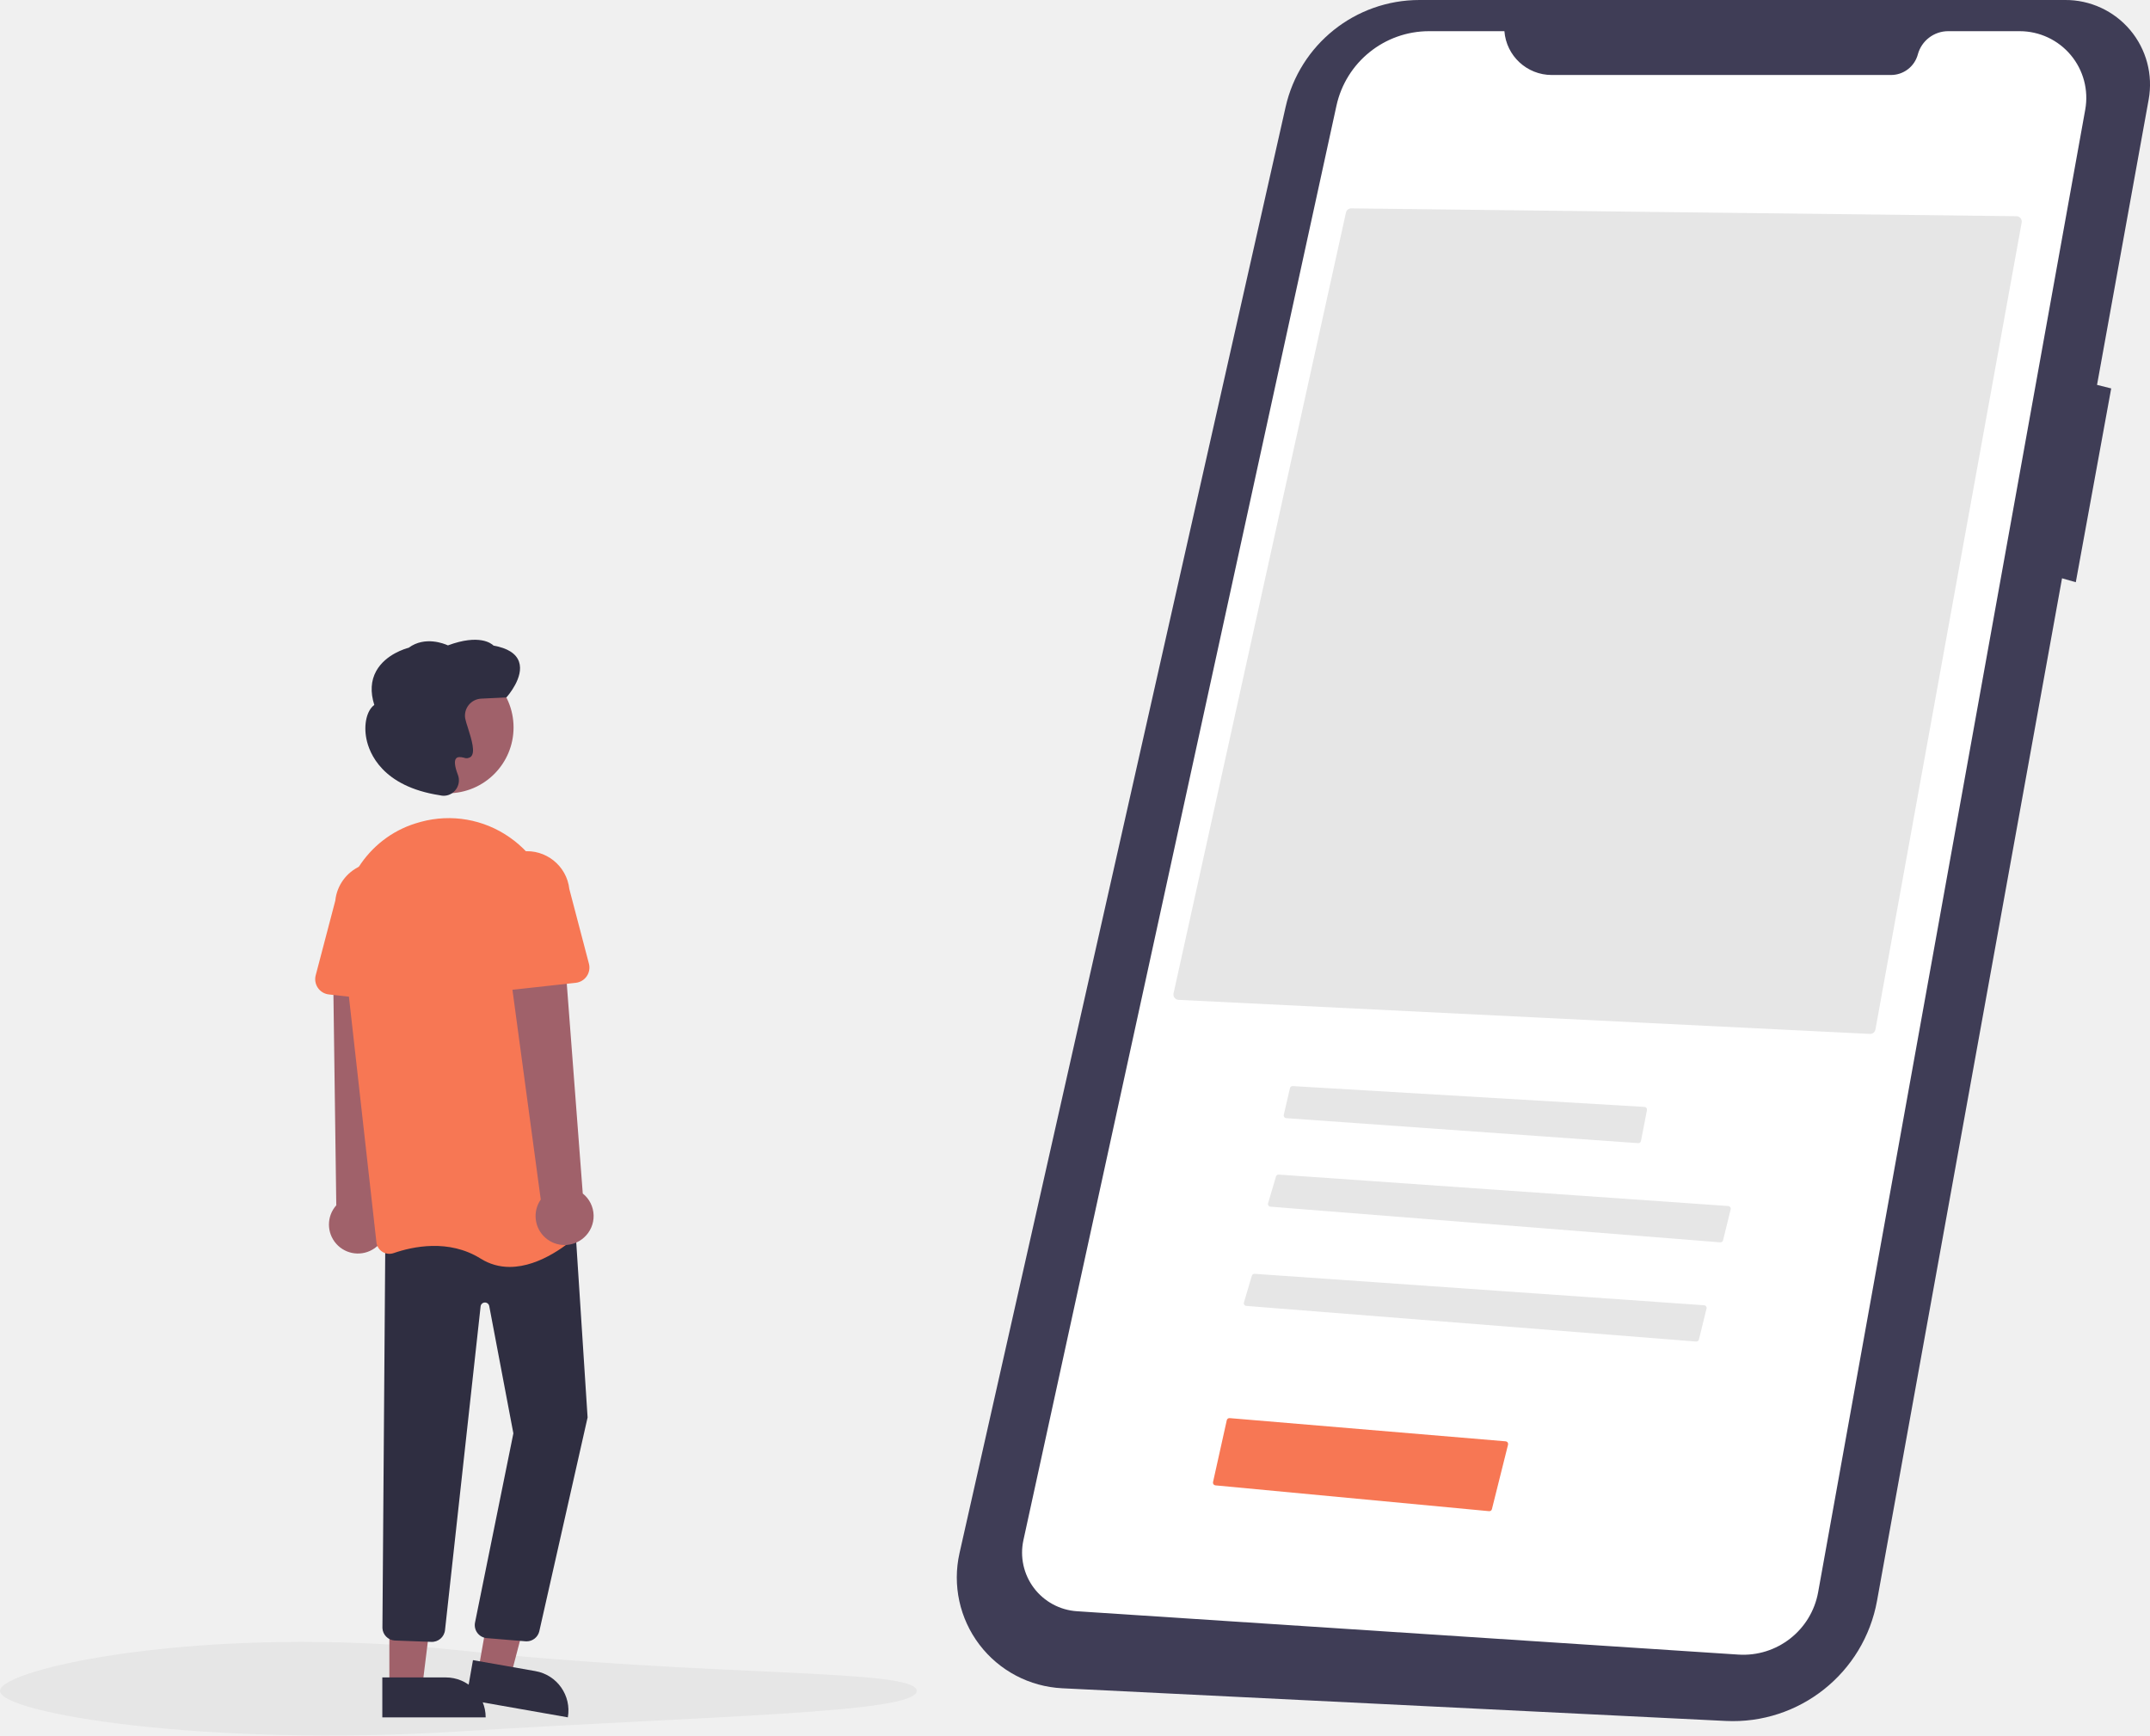
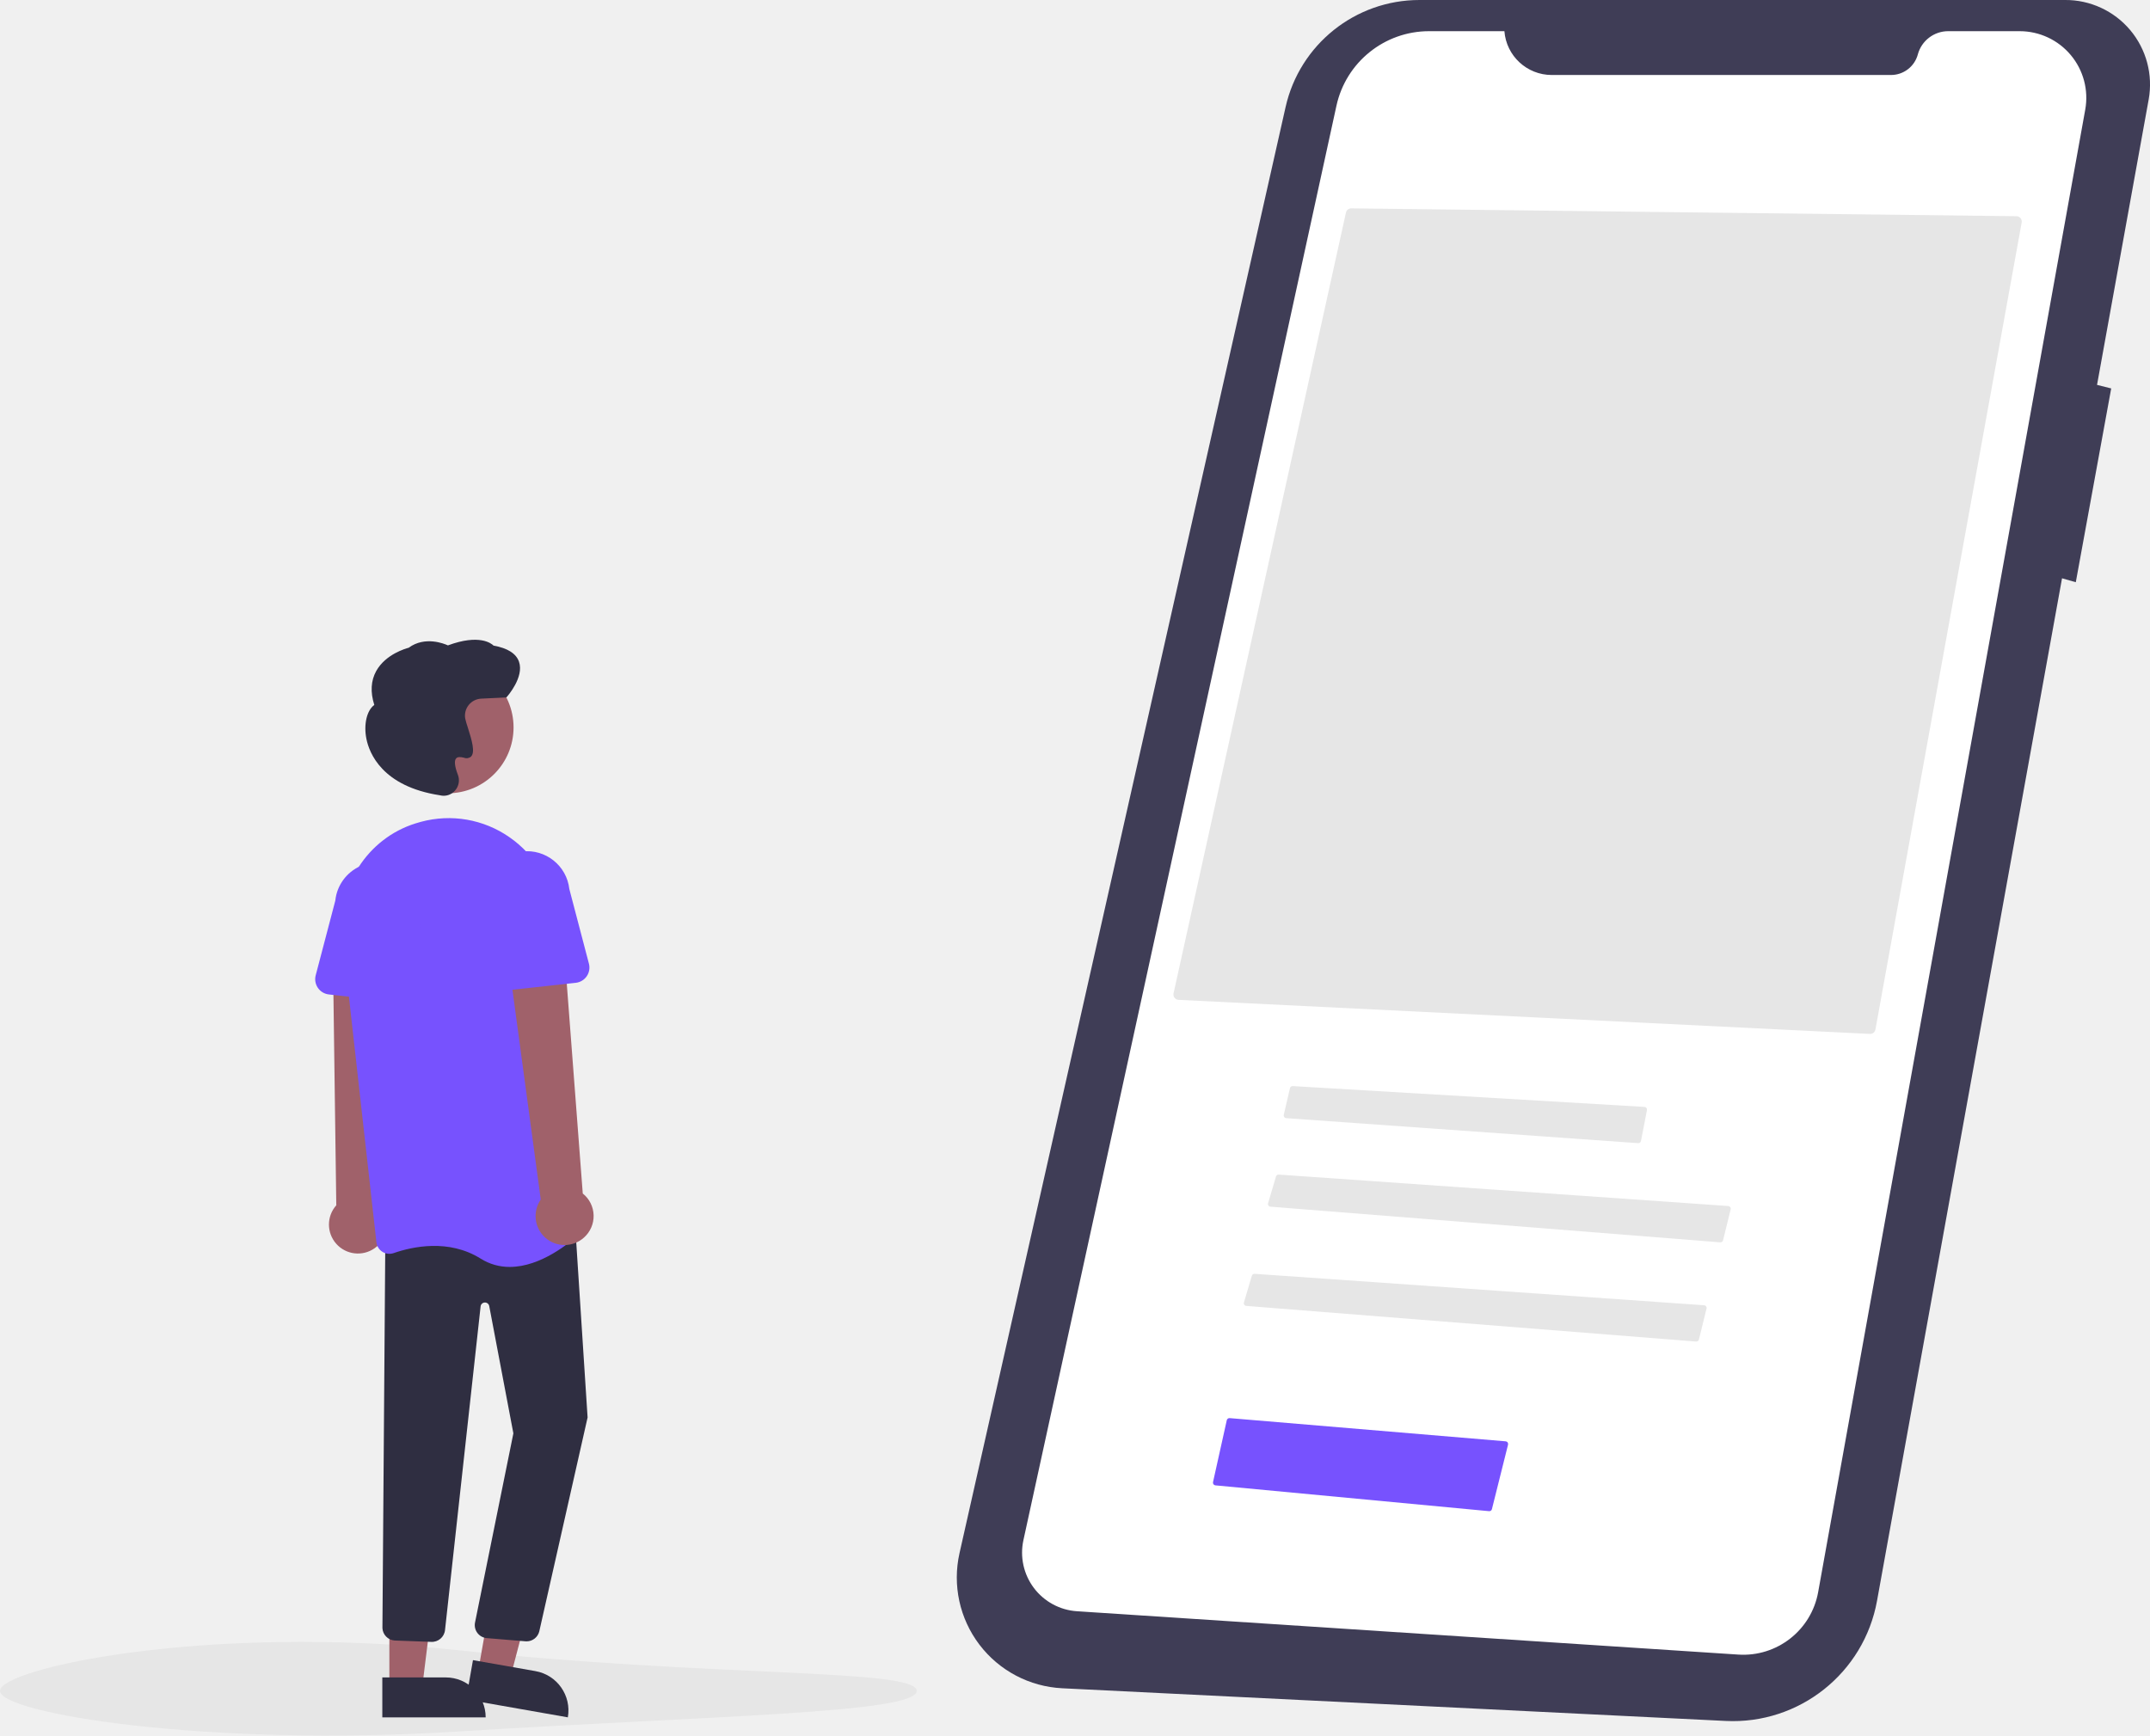
<svg xmlns="http://www.w3.org/2000/svg" width="801.575" height="647.182" viewBox="0 0 801.575 647.182">
  <g id="Group_6" data-name="Group 6" transform="translate(-231.222 -125)">
-     <path id="Path_80-141" data-name="Path 80" d="M1001.142,124.77H760.527a51.15,51.15,0,0,0-49.9,39.9L589.051,703.938a41.34,41.34,0,0,0,38.294,50.382L874.7,766.507a54.615,54.615,0,0,0,56.43-44.828L1000.1,340.412l5.131,1.466,13.2-72.265-5.281-1.32,19.251-106.426a31.493,31.493,0,0,0-31.25-37.1Z" transform="translate(-0.099 0.231)" fill="#3f3d56" />
-     <path id="Path_81-142" data-name="Path 81" d="M792.2,136.395H764.116a35.349,35.349,0,0,0-34.536,27.813l-116.7,534.868A21.9,21.9,0,0,0,632.849,725.6L879.4,741.76a28.367,28.367,0,0,0,29.773-23.277l99.58-552.838a24.846,24.846,0,0,0-24.452-29.25H957.658a11.726,11.726,0,0,0-11.323,8.677h0a10.352,10.352,0,0,1-10,7.661H809.847A17.7,17.7,0,0,1,792.2,136.395Z" transform="translate(-0.099 0.231)" fill="#fff" />
-     <path id="Path_93-143" data-name="Path 93" d="M928.494,510.313a2,2,0,0,0,2.036-1.638l54.523-300.917a2.021,2.021,0,0,0-.417-1.632,1.962,1.962,0,0,0-1.5-.729l-248.059-2.93h-.023a1.988,1.988,0,0,0-1.925,1.562L668.853,495.179a2.021,2.021,0,0,0,.356,1.648,1.964,1.964,0,0,0,1.473.785Z" transform="translate(-0.099 0.231)" fill="#e6e6e6" />
-     <path id="Path_94-144" data-name="Path 94" d="M713.229,529.535a1,1,0,0,0-.973.773l-2.323,9.956a1,1,0,0,0,.9,1.225l131.23,9.327a1.009,1.009,0,0,0,1.053-.807l2.234-11.519a1,1,0,0,0-.922-1.188L713.29,529.537Z" transform="translate(-0.099 0.465)" fill="#e6e6e6" />
-     <path id="Path_95-145" data-name="Path 95" d="M872.666,587.808a1,1,0,0,0,1.051-.758l2.844-11.543a1,1,0,0,0-.9-1.237L708.072,562.549a.989.989,0,0,0-1.029.713l-2.955,9.975a1,1,0,0,0,.878,1.28Z" transform="translate(-0.099 0.454)" fill="#e6e6e6" />
-     <path id="Path_96-146" data-name="Path 96" d="M863.666,624.808a1,1,0,0,0,1.051-.758l2.844-11.543a1,1,0,0,0-.9-1.237L699.072,599.549a.989.989,0,0,0-1.029.713l-2.955,9.975a1,1,0,0,0,.878,1.28Z" transform="translate(-0.099 0.454)" fill="#e6e6e6" />
-     <path id="Path_79-147" data-name="Path 79" d="M508.877,752.008c0,8.369-76.605,9.26-170.889,15.153-94.2,5.887-170.889-6.784-170.889-15.153s77.047-25.207,170.889-15.153C432.272,746.957,508.877,743.639,508.877,752.008Z" transform="translate(64.123 3.512)" fill="#e6e6e6" />
-     <path id="Path_97-148" data-name="Path 97" d="M786.481,688.283a.989.989,0,0,0,1.064-.754l6.013-24.051a1,1,0,0,0-.886-1.24l-102.916-8.656a1.018,1.018,0,0,0-1.06.779l-5.129,23.083a1,1,0,0,0,.883,1.213Z" transform="translate(-0.099 0.231)" fill="#f77754" />
-     <path id="Path_111-149" data-name="Path 111" d="M315.09,570.537a10.743,10.743,0,0,0,1.582-16.4l4.167-93.018L299.624,463.5l1.233,90.985a10.8,10.8,0,0,0,14.234,16.048Z" transform="translate(55.741 19.97)" fill="#a0616a" />
-     <path id="Path_112-150" data-name="Path 112" d="M69.534,574.966l12.075,2.123,11.934-45.564-15.821-3.133Z" transform="translate(340 173)" fill="#a0616a" />
-     <path id="Path_113-151" data-name="Path 113" d="M350.232,727.314h38.531V742.2H365.119a14.887,14.887,0,0,1-14.887-14.887Z" transform="translate(661.936 1542.365) rotate(-170.029)" fill="#2f2e41" />
-     <path id="Path_114-152" data-name="Path 114" d="M36.392,581.01h12.26l5.832-47.288H36.39Z" transform="translate(340 173)" fill="#a0616a" />
-     <path id="Path_115-153" data-name="Path 115" d="M318.024,730.536h38.531v14.887H332.911a14.887,14.887,0,0,1-14.887-14.887h0Z" transform="translate(730.354 1495.915) rotate(179.997)" fill="#2f2e41" />
-     <path id="Path_116-154" data-name="Path 116" d="M371.8,717.09a4.735,4.735,0,0,1-.572-.034l-14.43-1.187a4.881,4.881,0,0,1-4.243-5.659l14.325-70.681-9-47.474a1.627,1.627,0,0,0-3.219.16L341.4,712.842a4.924,4.924,0,0,1-5.21,4.437l-13.595-.506a4.888,4.888,0,0,1-4.536-4.631l1.086-145.768,70.481-8.81,4.924,76.041-.02.081-17.991,79.675A4.886,4.886,0,0,1,371.8,717.09Z" transform="translate(55.741 19.97)" fill="#2f2e41" />
+     <path id="Path_80-101" data-name="Path 80" d="M1001.142,124.77H760.527a51.15,51.15,0,0,0-49.9,39.9L589.051,703.938a41.34,41.34,0,0,0,38.294,50.382L874.7,766.507a54.615,54.615,0,0,0,56.43-44.828L1000.1,340.412l5.131,1.466,13.2-72.265-5.281-1.32,19.251-106.426a31.493,31.493,0,0,0-31.25-37.1Z" transform="translate(-0.099 0.231)" fill="#3f3d56" />
+     <path id="Path_81-102" data-name="Path 81" d="M792.2,136.395H764.116a35.349,35.349,0,0,0-34.536,27.813l-116.7,534.868A21.9,21.9,0,0,0,632.849,725.6L879.4,741.76a28.367,28.367,0,0,0,29.773-23.277l99.58-552.838a24.846,24.846,0,0,0-24.452-29.25H957.658a11.726,11.726,0,0,0-11.323,8.677h0a10.352,10.352,0,0,1-10,7.661H809.847A17.7,17.7,0,0,1,792.2,136.395Z" transform="translate(-0.099 0.231)" fill="#fff" />
+     <path id="Path_93-103" data-name="Path 93" d="M928.494,510.313a2,2,0,0,0,2.036-1.638l54.523-300.917a2.021,2.021,0,0,0-.417-1.632,1.962,1.962,0,0,0-1.5-.729l-248.059-2.93h-.023a1.988,1.988,0,0,0-1.925,1.562L668.853,495.179a2.021,2.021,0,0,0,.356,1.648,1.964,1.964,0,0,0,1.473.785Z" transform="translate(-0.099 0.231)" fill="#e6e6e6" />
+     <path id="Path_94-104" data-name="Path 94" d="M713.229,529.535a1,1,0,0,0-.973.773l-2.323,9.956a1,1,0,0,0,.9,1.225l131.23,9.327a1.009,1.009,0,0,0,1.053-.807l2.234-11.519a1,1,0,0,0-.922-1.188L713.29,529.537Z" transform="translate(-0.099 0.465)" fill="#e6e6e6" />
+     <path id="Path_95-105" data-name="Path 95" d="M872.666,587.808a1,1,0,0,0,1.051-.758l2.844-11.543a1,1,0,0,0-.9-1.237L708.072,562.549a.989.989,0,0,0-1.029.713l-2.955,9.975a1,1,0,0,0,.878,1.28Z" transform="translate(-0.099 0.454)" fill="#e6e6e6" />
+     <path id="Path_96-106" data-name="Path 96" d="M863.666,624.808a1,1,0,0,0,1.051-.758l2.844-11.543a1,1,0,0,0-.9-1.237L699.072,599.549a.989.989,0,0,0-1.029.713l-2.955,9.975a1,1,0,0,0,.878,1.28Z" transform="translate(-0.099 0.454)" fill="#e6e6e6" />
+     <path id="Path_79-107" data-name="Path 79" d="M508.877,752.008c0,8.369-76.605,9.26-170.889,15.153-94.2,5.887-170.889-6.784-170.889-15.153s77.047-25.207,170.889-15.153C432.272,746.957,508.877,743.639,508.877,752.008Z" transform="translate(64.123 3.512)" fill="#e6e6e6" />
+     <path id="Path_97-108" data-name="Path 97" d="M786.481,688.283a.989.989,0,0,0,1.064-.754l6.013-24.051a1,1,0,0,0-.886-1.24l-102.916-8.656a1.018,1.018,0,0,0-1.06.779l-5.129,23.083a1,1,0,0,0,.883,1.213Z" transform="translate(-0.099 0.231)" fill="#7752fe" />
+     <path id="Path_111-109" data-name="Path 111" d="M315.09,570.537a10.743,10.743,0,0,0,1.582-16.4l4.167-93.018L299.624,463.5l1.233,90.985a10.8,10.8,0,0,0,14.234,16.048Z" transform="translate(55.741 19.97)" fill="#a0616a" />
+     <path id="Path_112-110" data-name="Path 112" d="M69.534,574.966l12.075,2.123,11.934-45.564-15.821-3.133Z" transform="translate(340 173)" fill="#a0616a" />
+     <path id="Path_113-111" data-name="Path 113" d="M350.232,727.314h38.531V742.2H365.119a14.887,14.887,0,0,1-14.887-14.887Z" transform="translate(661.936 1542.365) rotate(-170.029)" fill="#2f2e41" />
+     <path id="Path_114-112" data-name="Path 114" d="M36.392,581.01h12.26l5.832-47.288H36.39Z" transform="translate(340 173)" fill="#a0616a" />
+     <path id="Path_115-113" data-name="Path 115" d="M318.024,730.536h38.531v14.887H332.911a14.887,14.887,0,0,1-14.887-14.887h0Z" transform="translate(730.354 1495.915) rotate(179.997)" fill="#2f2e41" />
+     <path id="Path_116-114" data-name="Path 116" d="M371.8,717.09a4.735,4.735,0,0,1-.572-.034l-14.43-1.187a4.881,4.881,0,0,1-4.243-5.659l14.325-70.681-9-47.474a1.627,1.627,0,0,0-3.219.16L341.4,712.842a4.924,4.924,0,0,1-5.21,4.437l-13.595-.506a4.888,4.888,0,0,1-4.536-4.631l1.086-145.768,70.481-8.81,4.924,76.041-.02.081-17.991,79.675A4.886,4.886,0,0,1,371.8,717.09Z" transform="translate(55.741 19.97)" fill="#2f2e41" />
    <circle id="Ellipse_16" data-name="Ellipse 16" cx="24.561" cy="24.561" r="24.561" transform="translate(373.568 371.694)" fill="#a0616a" />
-     <path id="Path_117-155" data-name="Path 117" d="M365.53,577.467a20.111,20.111,0,0,1-10.857-3.106c-11.9-7.436-25.411-4.481-32.407-2.057a4.88,4.88,0,0,1-4.221-.481,4.811,4.811,0,0,1-2.224-3.552L303.1,454.646c-2.132-19.038,9.336-36.937,27.268-42.56h0q1.011-.317,2.055-.6a39.569,39.569,0,0,1,32.972,5.723,40.2,40.2,0,0,1,17.167,29.353l10.711,114.387a4.807,4.807,0,0,1-1.527,4.007C387.99,568.428,377.092,577.466,365.53,577.467Z" transform="translate(55.741 19.97)" fill="#f77754" />
-     <path id="Path_118-156" data-name="Path 118" d="M326.789,479.012l-28.7-3.156a5.717,5.717,0,0,1-4.905-7.134l7.306-27.846a15.879,15.879,0,1,1,31.556,3.563l1.085,28.675a5.718,5.718,0,0,1-6.338,5.9Z" transform="translate(55.741 19.97)" fill="#f77754" />
-     <path id="Path_119-157" data-name="Path 119" d="M393.156,566.554a10.743,10.743,0,0,0-.406-16.468l-7.073-92.842-20.789,4.68,12.2,90.414a10.8,10.8,0,0,0,16.064,14.216Z" transform="translate(55.741 19.97)" fill="#a0616a" />
-     <path id="Path_120-158" data-name="Path 120" d="M356.919,473.176a5.711,5.711,0,0,1-1.818-4.4l1.085-28.675a15.878,15.878,0,1,1,31.556-3.563l7.306,27.846a5.717,5.717,0,0,1-4.905,7.134l-28.7,3.156a5.711,5.711,0,0,1-4.52-1.5Z" transform="translate(55.741 19.97)" fill="#f77754" />
-     <path id="Path_121-159" data-name="Path 121" d="M340.927,401.771a5.683,5.683,0,0,1-1.3-.151l-.125-.03c-21.594-3.3-26.367-15.812-27.414-21.035-1.084-5.408.15-10.628,2.94-12.656-1.521-4.8-1.277-9.061.727-12.662,3.5-6.28,11.081-8.4,12.1-8.664,6.058-4.469,13.306-1.486,14.625-.881,11.719-4.335,16.2-.727,17.008.079,5.238.941,8.431,2.964,9.491,6.016,1.991,5.731-4.305,12.86-4.574,13.161l-.14.156-9.38.447a6.358,6.358,0,0,0-5.981,7.317h0a29.611,29.611,0,0,0,.96,3.355c1.6,5.006,2.8,9.283,1.254,10.909a2.51,2.51,0,0,1-2.625.455c-1.467-.392-2.462-.31-2.958.245-.77.859-.535,3.035.662,6.125a5.739,5.739,0,0,1-1.046,5.847,5.568,5.568,0,0,1-4.226,1.967Z" transform="translate(55.741 19.97)" fill="#2f2e41" />
+     <path id="Path_117-115" data-name="Path 117" d="M365.53,577.467a20.111,20.111,0,0,1-10.857-3.106c-11.9-7.436-25.411-4.481-32.407-2.057a4.88,4.88,0,0,1-4.221-.481,4.811,4.811,0,0,1-2.224-3.552L303.1,454.646c-2.132-19.038,9.336-36.937,27.268-42.56h0q1.011-.317,2.055-.6a39.569,39.569,0,0,1,32.972,5.723,40.2,40.2,0,0,1,17.167,29.353l10.711,114.387a4.807,4.807,0,0,1-1.527,4.007C387.99,568.428,377.092,577.466,365.53,577.467Z" transform="translate(55.741 19.97)" fill="#7752fe" />
+     <path id="Path_118-116" data-name="Path 118" d="M326.789,479.012l-28.7-3.156a5.717,5.717,0,0,1-4.905-7.134l7.306-27.846a15.879,15.879,0,1,1,31.556,3.563l1.085,28.675a5.718,5.718,0,0,1-6.338,5.9Z" transform="translate(55.741 19.97)" fill="#7752fe" />
+     <path id="Path_119-117" data-name="Path 119" d="M393.156,566.554a10.743,10.743,0,0,0-.406-16.468l-7.073-92.842-20.789,4.68,12.2,90.414a10.8,10.8,0,0,0,16.064,14.216Z" transform="translate(55.741 19.97)" fill="#a0616a" />
+     <path id="Path_120-118" data-name="Path 120" d="M356.919,473.176a5.711,5.711,0,0,1-1.818-4.4l1.085-28.675a15.878,15.878,0,1,1,31.556-3.563l7.306,27.846a5.717,5.717,0,0,1-4.905,7.134l-28.7,3.156a5.711,5.711,0,0,1-4.52-1.5Z" transform="translate(55.741 19.97)" fill="#7752fe" />
+     <path id="Path_121-119" data-name="Path 121" d="M340.927,401.771a5.683,5.683,0,0,1-1.3-.151l-.125-.03c-21.594-3.3-26.367-15.812-27.414-21.035-1.084-5.408.15-10.628,2.94-12.656-1.521-4.8-1.277-9.061.727-12.662,3.5-6.28,11.081-8.4,12.1-8.664,6.058-4.469,13.306-1.486,14.625-.881,11.719-4.335,16.2-.727,17.008.079,5.238.941,8.431,2.964,9.491,6.016,1.991,5.731-4.305,12.86-4.574,13.161l-.14.156-9.38.447a6.358,6.358,0,0,0-5.981,7.317h0a29.611,29.611,0,0,0,.96,3.355c1.6,5.006,2.8,9.283,1.254,10.909a2.51,2.51,0,0,1-2.625.455c-1.467-.392-2.462-.31-2.958.245-.77.859-.535,3.035.662,6.125a5.739,5.739,0,0,1-1.046,5.847,5.568,5.568,0,0,1-4.226,1.967Z" transform="translate(55.741 19.97)" fill="#2f2e41" />
  </g>
</svg>
